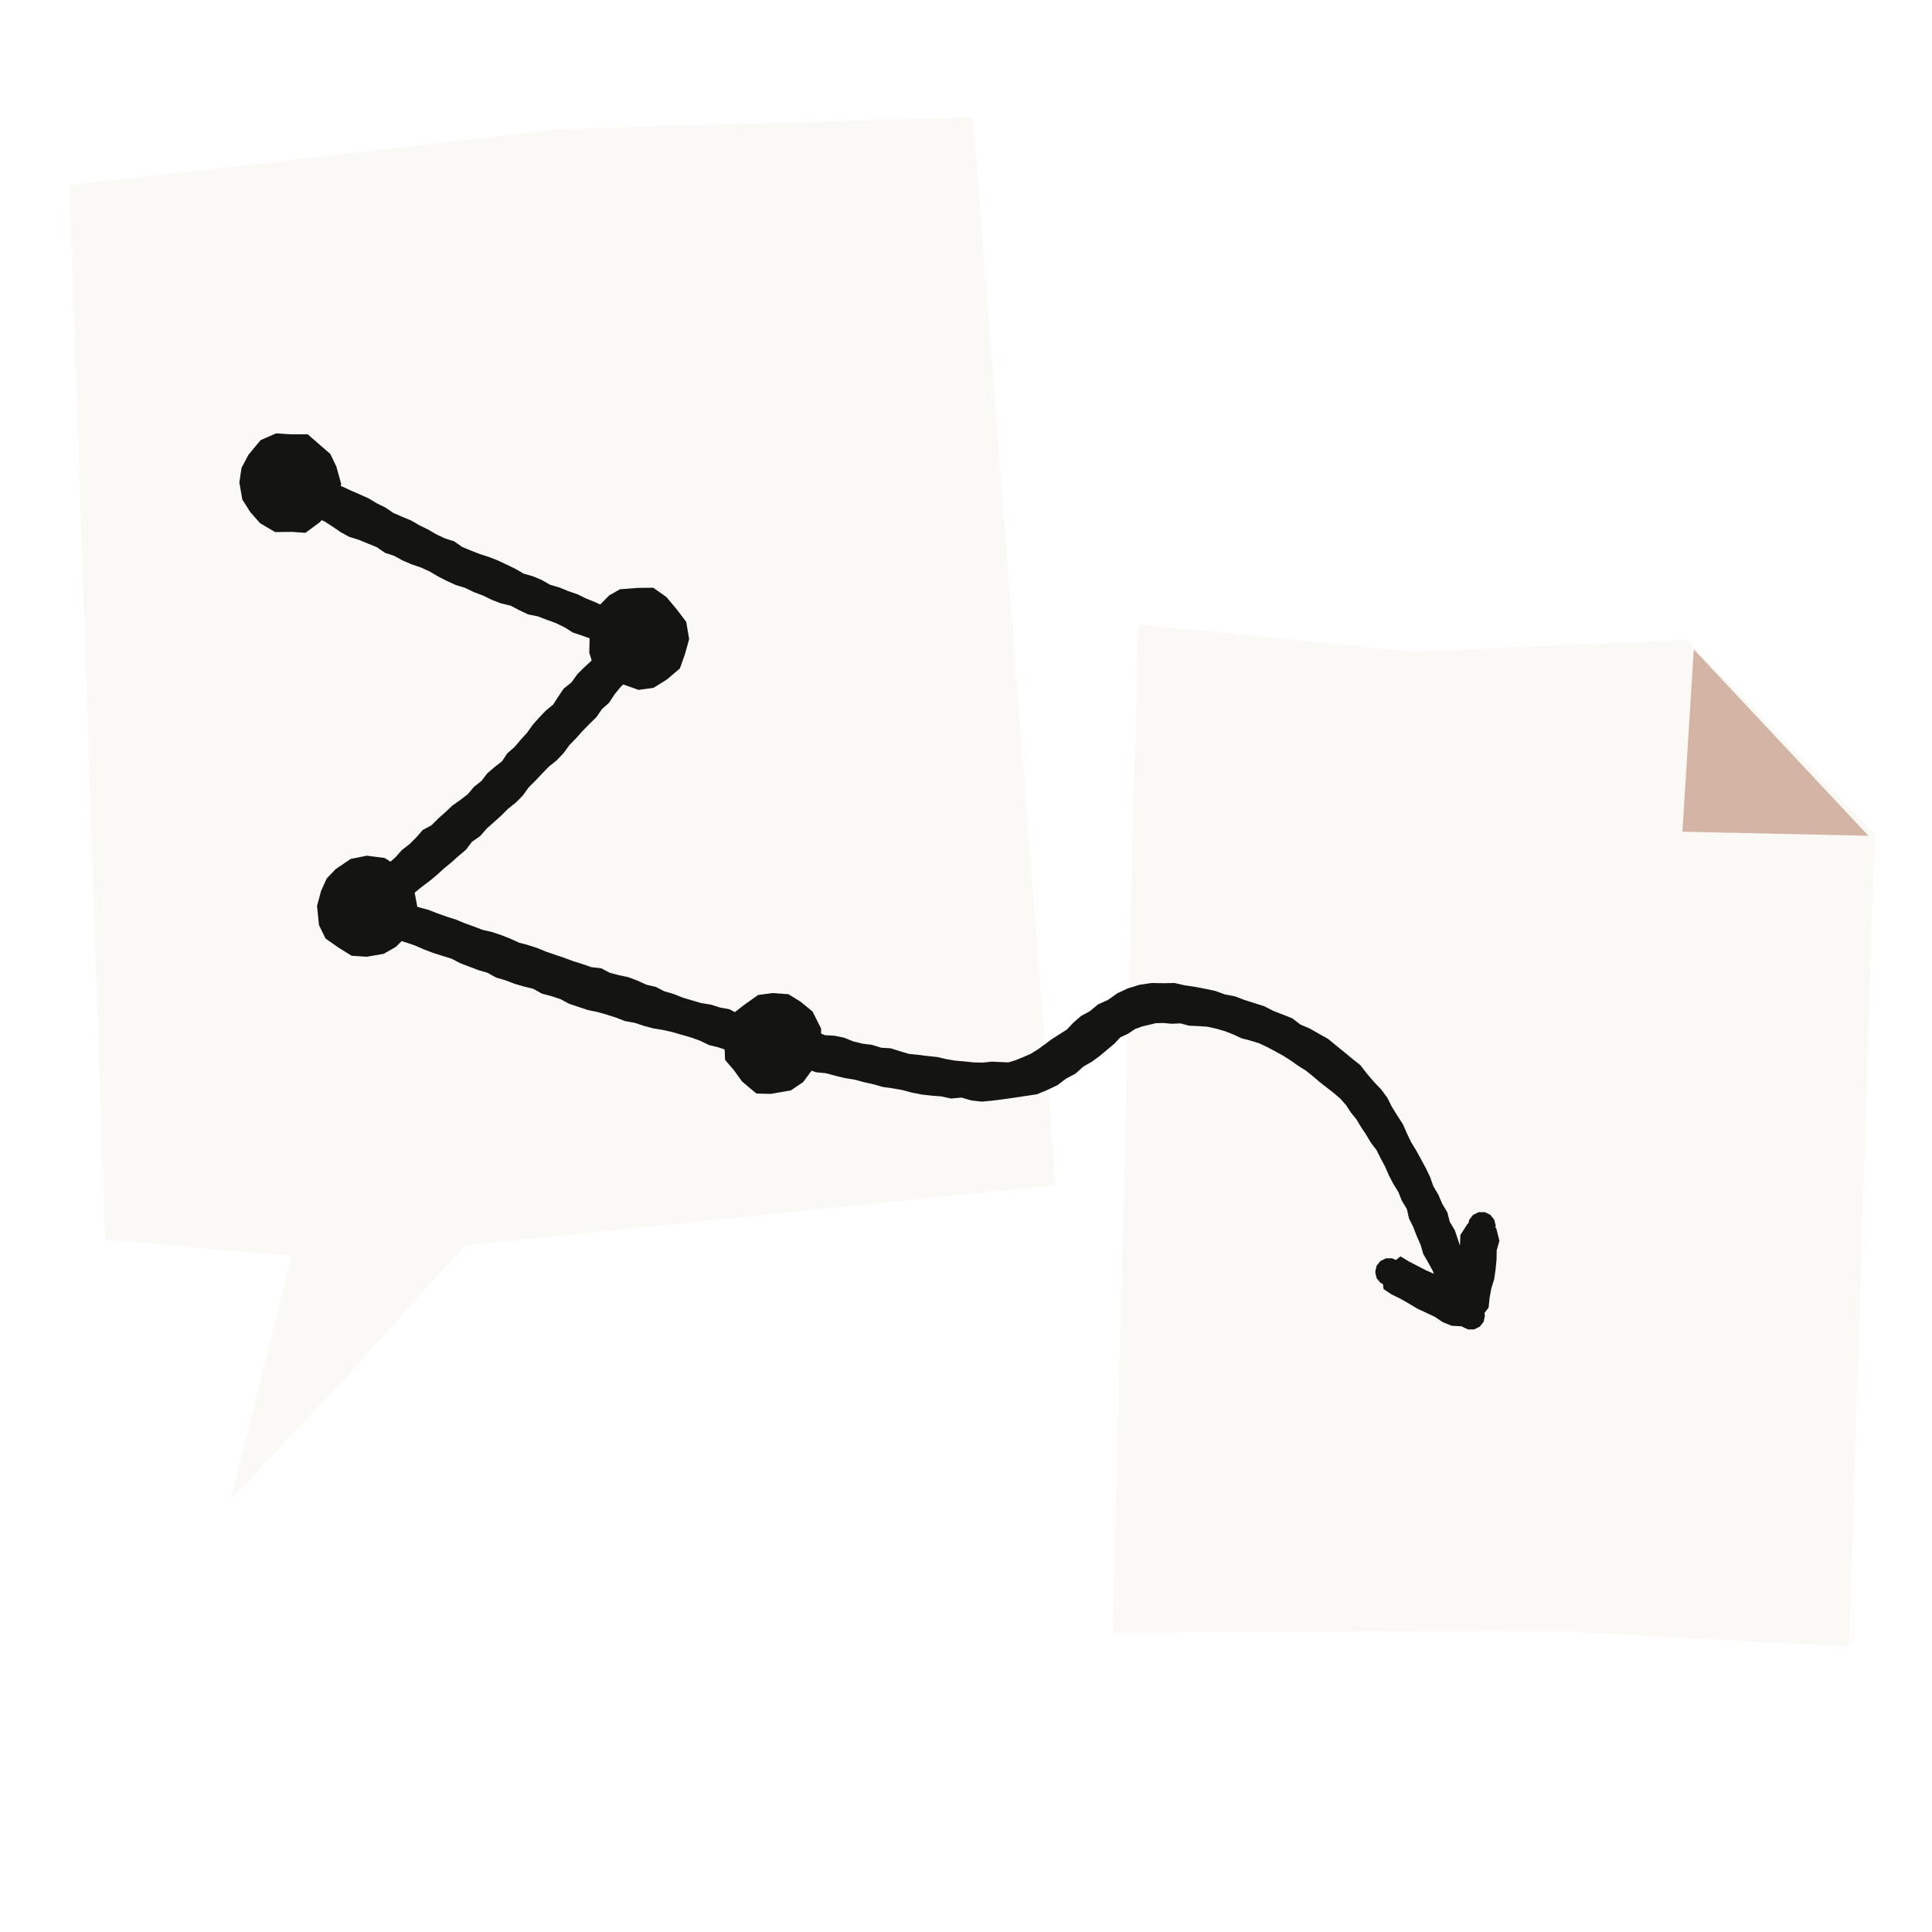
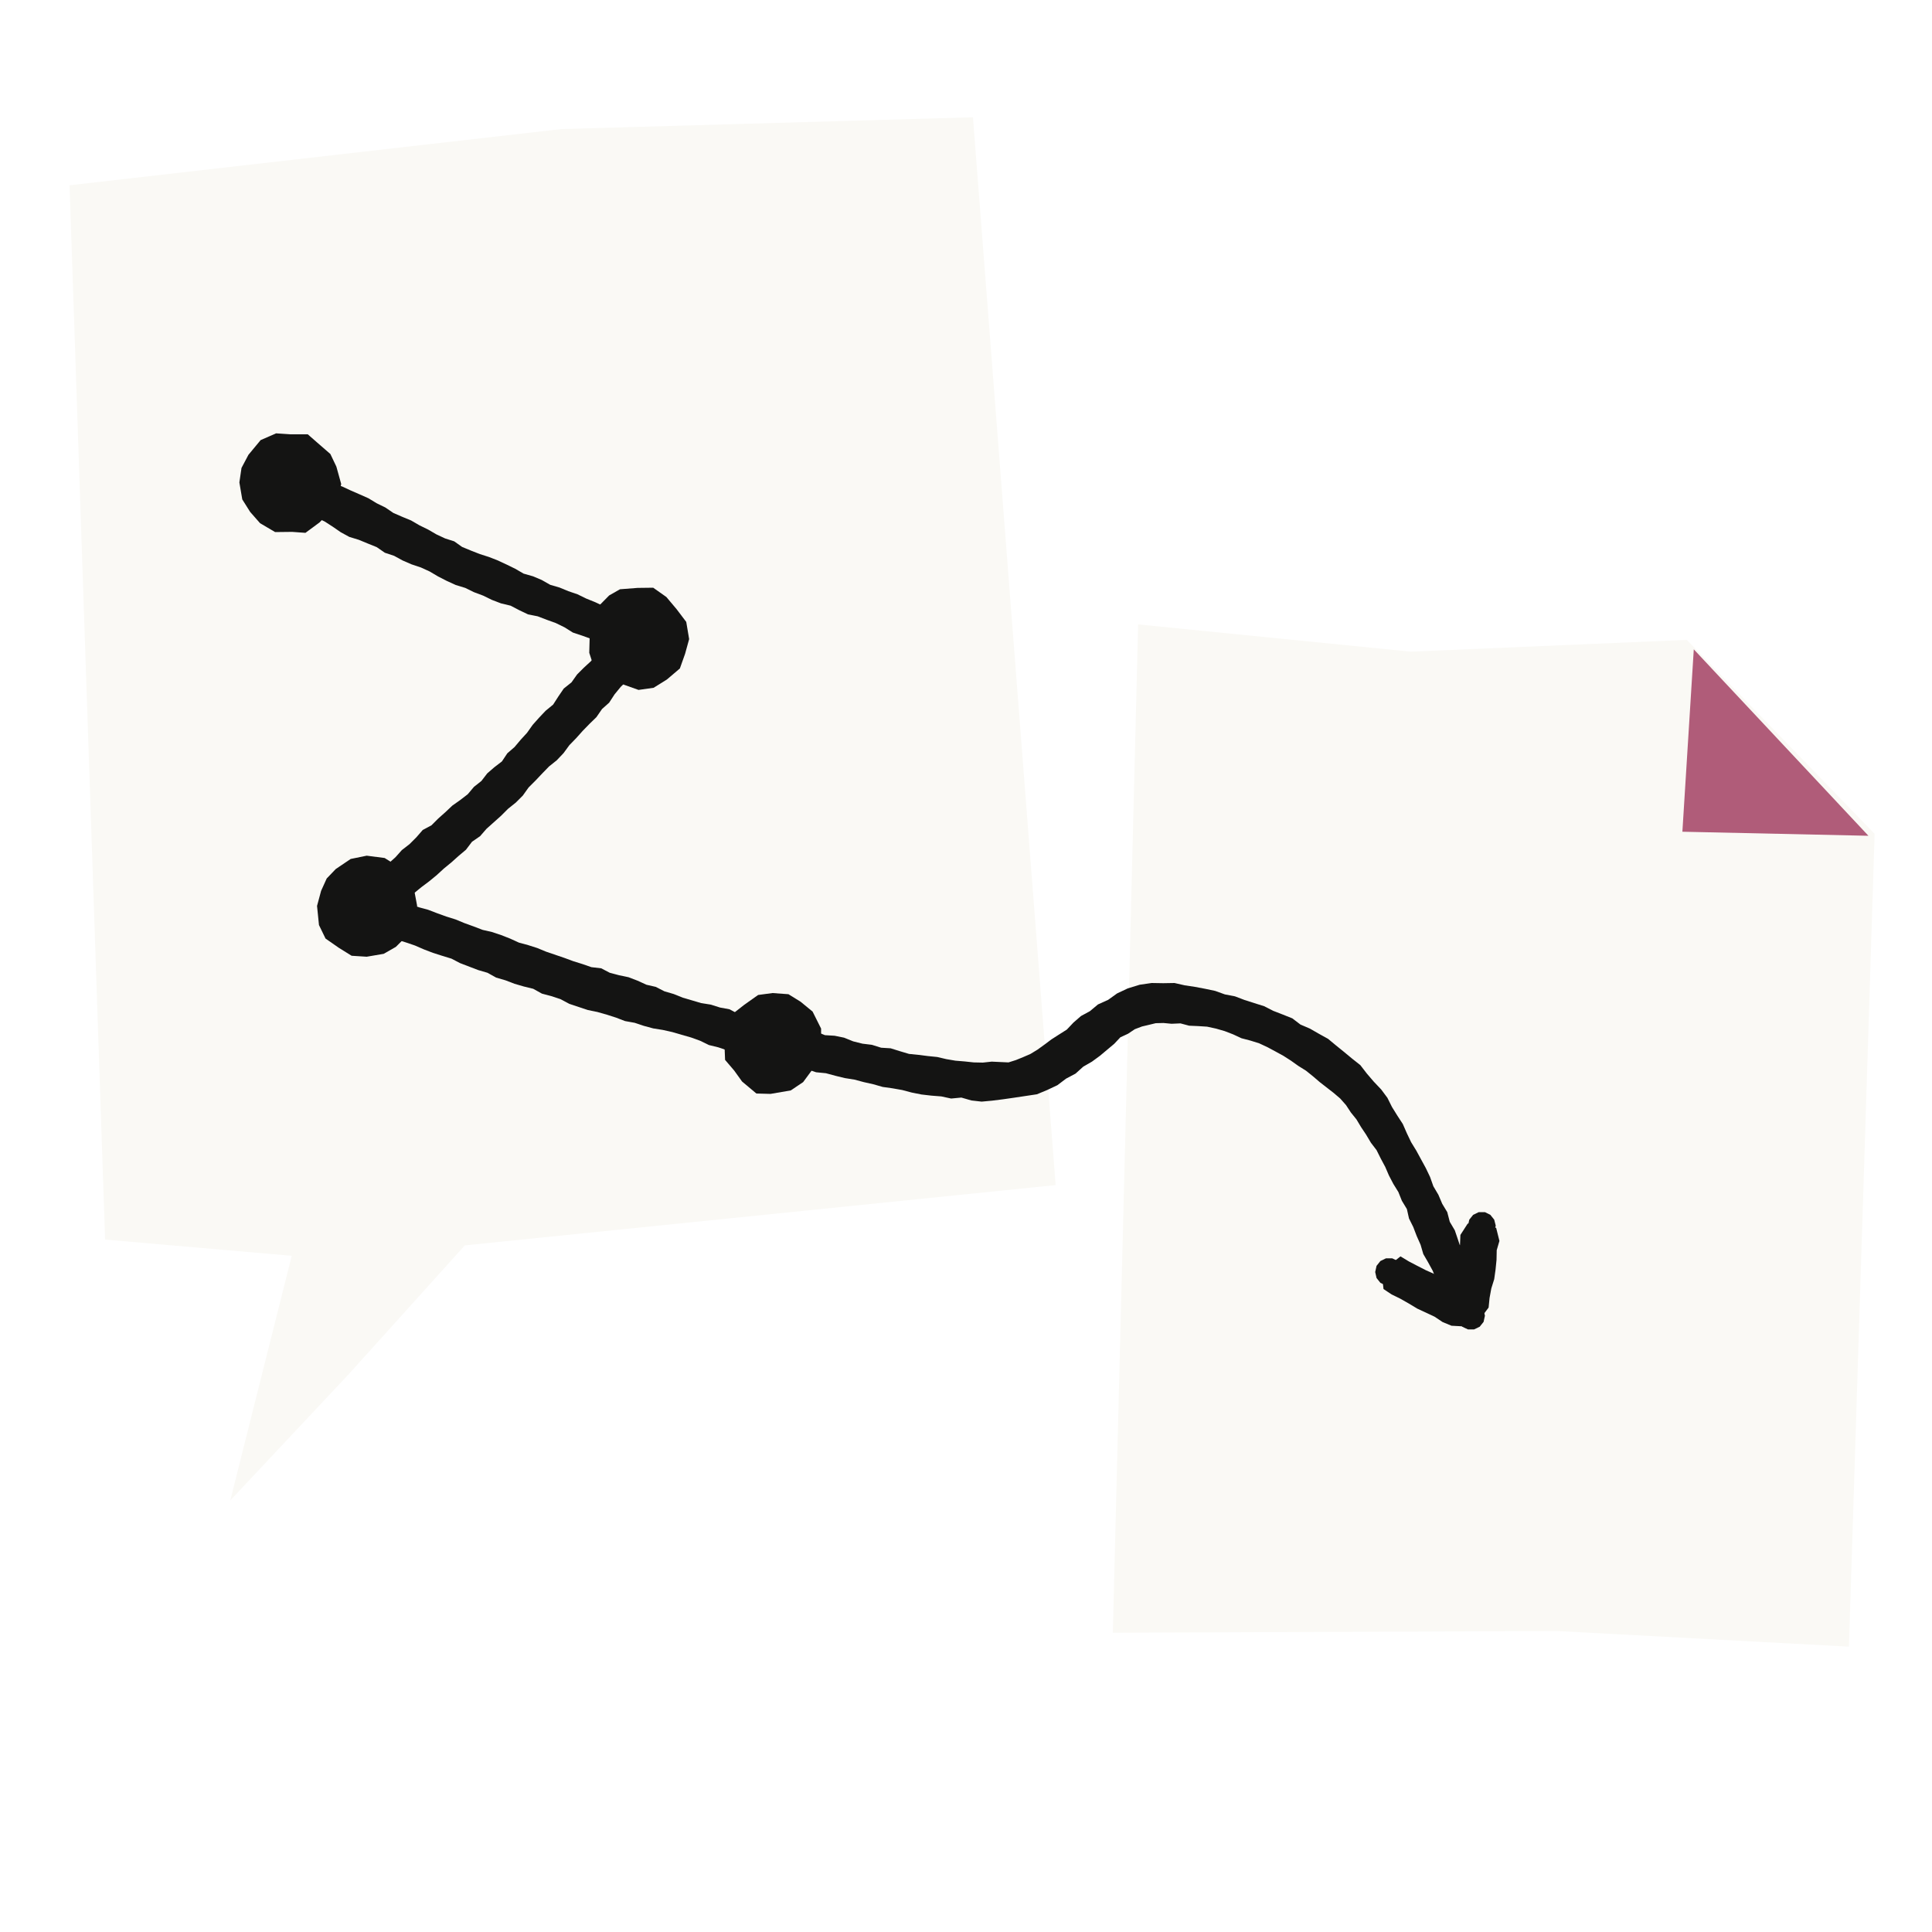
<svg xmlns="http://www.w3.org/2000/svg" width="1000" height="1000" viewBox="0 0 1000 1000">
  <path fill="#FAF9F5" d="M 36 95.9 L 290.6 66.8 L 503.6 60.7 L 546.4 613.4 L 240.6 644.6 L 180.3 711.5 L 119.2 776.6 L 151 650 L 54.4 641.6 Z" />
  <path fill="#FAF9F5" d="M 589.1 323.2 L 730.1 337.3 L 873.1 331.2 L 970.3 431.6 L 957 852.3 L 805.9 844.2 L 576 845.1 Z" />
-   <path fill="#d4b5a5" d="M 876.7 336.1 L 870.8 430.5 L 967.1 432.6 Z" />
+   <path fill="#b05c79" d="M 876.7 336.1 L 870.8 430.5 L 967.1 432.6 Z" />
  <path fill="#141413" d="M 145.8 258.5 L 150 261.3 L 154.6 263.3 L 159.3 265 L 163.5 267.8 L 168 269.9 L 172.2 272.6 L 176.4 275.5 L 180.8 277.9 L 185.7 279.4 L 190.3 281.3 L 195 283.2 L 199.2 286.1 L 204 287.7 L 208.4 290.1 L 213 292.1 L 217.8 293.7 L 222.4 295.8 L 226.8 298.4 L 231.3 300.7 L 235.9 302.8 L 240.8 304.3 L 245.3 306.5 L 250.1 308.3 L 254.6 310.5 L 259.3 312.3 L 264.3 313.5 L 268.7 315.8 L 273.3 318 L 278.3 319 L 283 320.8 L 287.7 322.5 L 292.2 324.7 L 296.5 327.4 L 301.3 329 L 306 330.7 L 310.7 332.4 L 315.3 334.3 L 319.9 336.1 L 324.6 337.9 L 326.7 338.3 L 333.4 321.6 L 331.4 320.9 L 326.9 318.6 L 322.2 316.7 L 317.4 315.3 L 312.6 313.8 L 308.1 311.7 L 303.4 309.8 L 298.9 307.6 L 294.2 306 L 289.6 304.1 L 284.8 302.7 L 280.4 300.2 L 275.9 298.3 L 271 296.9 L 266.7 294.4 L 262.2 292.2 L 257.7 290.1 L 253.1 288.3 L 248.4 286.8 L 243.8 285 L 239.2 283.1 L 235.1 280.2 L 230.4 278.7 L 225.9 276.6 L 221.6 274.1 L 217.1 271.9 L 212.8 269.4 L 208.2 267.5 L 203.6 265.5 L 199.5 262.7 L 195 260.5 L 190.7 257.9 L 186.2 255.9 L 181.6 253.9 L 177.1 251.8 L 172.2 250.2 L 167.6 248.3 L 163.2 246 L 158.6 244 L 154.5 240.9 Z" />
  <path fill="#141413" d="M 157.2 250 L 156.5 253.1 L 154.5 255.6 L 151.6 257 L 148.4 257 L 145.5 255.6 L 143.5 253.1 L 142.8 250 L 143.5 246.9 L 145.5 244.4 L 148.4 243 L 151.6 243 L 154.5 244.4 L 156.5 246.9 Z" />
  <path fill="#141413" d="M 337.2 330 L 336.5 333.1 L 334.5 335.6 L 331.6 337 L 328.4 337 L 325.5 335.6 L 323.5 333.1 L 322.8 330 L 323.5 326.9 L 325.5 324.4 L 328.4 323 L 331.6 323 L 334.5 324.4 L 336.5 326.9 Z" />
  <path fill="#141413" d="M 322.7 323.5 L 319.3 327.3 L 316.1 331.1 L 312.6 334.8 L 309.1 338.4 L 305.9 342.2 L 302.2 345.6 L 298.7 349.1 L 295.8 353.2 L 291.8 356.4 L 289 360.5 L 286.3 364.7 L 282.4 367.9 L 279 371.5 L 275.7 375.2 L 272.8 379.3 L 269.5 382.9 L 266.3 386.7 L 262.6 389.9 L 259.8 394.1 L 255.9 397.1 L 252.2 400.3 L 249.2 404.2 L 245.3 407.3 L 242.1 411.1 L 238.2 414.1 L 234.1 417 L 230.5 420.4 L 226.8 423.7 L 223.3 427.2 L 218.8 429.6 L 215.5 433.4 L 212 436.9 L 208 440 L 204.7 443.7 L 200.9 447.1 L 196.9 450 L 193.6 453.8 L 189.5 456.8 L 186 460.5 L 183.6 462.8 L 196.3 477.1 L 199.1 475.3 L 202.7 471.9 L 206.7 469 L 210.5 465.7 L 214.2 462.4 L 218.1 459.2 L 222.1 456.2 L 226 453 L 229.7 449.6 L 233.6 446.4 L 237.4 443 L 241.2 439.8 L 244.3 435.7 L 248.5 432.8 L 251.8 429 L 255.6 425.6 L 259.4 422.2 L 263 418.6 L 267 415.4 L 270.6 411.8 L 273.6 407.6 L 277.2 404 L 280.7 400.3 L 284.2 396.7 L 288.2 393.5 L 291.7 389.8 L 294.7 385.7 L 298.2 382.1 L 301.6 378.3 L 305.1 374.7 L 308.7 371.2 L 311.6 367 L 315.3 363.7 L 318.1 359.4 L 321.3 355.5 L 324.9 352 L 327.6 347.8 L 331 344.1 L 334 340.1 L 337.4 336.5 Z" />
  <path fill="#141413" d="M 337.2 330 L 336.5 333.1 L 334.5 335.6 L 331.6 337 L 328.4 337 L 325.5 335.6 L 323.5 333.1 L 322.8 330 L 323.5 326.9 L 325.5 324.4 L 328.4 323 L 331.6 323 L 334.5 324.4 L 336.5 326.9 Z" />
  <path fill="#141413" d="M 197.2 470 L 196.5 473.1 L 194.5 475.6 L 191.6 477 L 188.4 477 L 185.5 475.6 L 183.5 473.1 L 182.8 470 L 183.5 466.9 L 185.5 464.4 L 188.4 463 L 191.6 463 L 194.5 464.4 L 196.5 466.9 Z" />
  <path fill="#141413" d="M 186.8 478.9 L 191.3 480.9 L 196.1 482.4 L 200.7 484.4 L 205.3 486.3 L 210.1 487.8 L 214.8 489.4 L 219.4 491.4 L 224.1 493.2 L 228.8 494.7 L 233.7 496.2 L 238.1 498.5 L 242.8 500.3 L 247.5 502.1 L 252.3 503.5 L 256.8 506 L 261.6 507.4 L 266.3 509.2 L 271.1 510.6 L 276 511.8 L 280.5 514.3 L 285.4 515.6 L 290.2 517.2 L 294.7 519.6 L 299.5 521.2 L 304.3 522.8 L 309.2 523.8 L 314.1 525.2 L 318.8 526.7 L 323.5 528.5 L 328.5 529.4 L 333.3 531 L 338.1 532.3 L 343.1 533.1 L 348 534.2 L 352.8 535.6 L 357.7 537 L 362.4 538.7 L 366.9 540.9 L 371.8 542.1 L 376.5 543.7 L 381.6 544.2 L 386.4 545.6 L 391 547.7 L 397.2 549.3 L 402.8 530.7 L 396.6 529 L 391.8 527.3 L 386.9 526.4 L 382.1 524.8 L 377.6 522.4 L 372.7 521.5 L 367.9 520 L 362.9 519.2 L 358.2 517.8 L 353.4 516.4 L 348.7 514.5 L 343.9 513.1 L 339.4 510.8 L 334.6 509.7 L 330 507.6 L 325.3 505.8 L 320.5 504.8 L 315.6 503.5 L 311.2 501.2 L 306.1 500.6 L 301.5 499 L 296.7 497.5 L 292.1 495.8 L 287.4 494.2 L 282.7 492.6 L 278.1 490.7 L 273.4 489.2 L 268.6 487.9 L 264 485.8 L 259.4 484 L 254.6 482.4 L 249.8 481.3 L 245.1 479.5 L 240.4 477.8 L 235.8 475.9 L 231 474.4 L 226.3 472.7 L 221.6 470.9 L 216.8 469.6 L 212.1 467.9 L 207.4 466.1 L 202.8 464.1 L 197.9 463.1 L 193.4 460.6 Z" />
  <path fill="#141413" d="M 197.2 470 L 196.5 473.1 L 194.5 475.6 L 191.6 477 L 188.4 477 L 185.5 475.6 L 183.5 473.1 L 182.8 470 L 183.5 466.9 L 185.5 464.4 L 188.4 463 L 191.6 463 L 194.5 464.4 L 196.5 466.9 Z" />
  <path fill="#141413" d="M 407.2 540 L 406.5 543.1 L 404.5 545.6 L 401.6 547 L 398.4 547 L 395.5 545.6 L 393.5 543.1 L 392.8 540 L 393.5 536.9 L 395.5 534.4 L 398.4 533 L 401.6 533 L 404.5 534.4 L 406.5 536.9 Z" />
  <path fill="#141413" d="M 176.6 250.5 L 174.8 258.7 L 171.6 264 L 165.4 270.4 L 158.1 275.8 L 151.2 275.3 L 142.4 275.4 L 134.6 270.8 L 129.5 265 L 125.4 258.5 L 123.9 249.7 L 125 242.2 L 128.6 235.4 L 134.9 227.8 L 142.9 224.3 L 150.2 224.8 L 159.3 224.8 L 164.1 229 L 171 235 L 174.1 241.5 Z" />
  <path fill="#141413" d="M 356.7 330.8 L 354.6 338.4 L 351.9 346 L 345.2 351.7 L 338.3 356 L 330.5 357.1 L 323.2 354.5 L 315.8 351.4 L 307.8 346.5 L 305 337.9 L 305.2 330.2 L 304.3 320.9 L 307.8 315.8 L 315.3 308.2 L 320.9 305 L 330 304.3 L 338.1 304.2 L 344.9 309 L 350.2 315.3 L 355.2 321.9 Z" />
  <path fill="#141413" d="M 215.9 468.8 L 214.4 478.8 L 210.7 484.3 L 204.9 490.1 L 198.6 493.7 L 189.8 495.2 L 182 494.7 L 175.4 490.6 L 168.5 485.8 L 165.1 478.8 L 164.1 468.9 L 166.2 461.1 L 169.1 454.7 L 173.8 449.8 L 181.5 444.6 L 189.8 442.9 L 199.1 444.1 L 206.4 448.7 L 211.7 455.9 L 214.6 461.9 Z" />
  <path fill="#141413" d="M 425 539.9 L 425 548.1 L 420.2 554 L 415.7 560.1 L 409.3 564.4 L 398.8 566.2 L 391.5 566 L 384.1 559.8 L 380 554.1 L 375.3 548.6 L 375 541 L 374.4 531.1 L 379.7 524.4 L 385.2 520.1 L 392.4 515 L 399.8 514 L 408.1 514.6 L 414.4 518.5 L 420.6 523.6 L 425 532.4 Z" />
  <path fill="#141413" d="M 399.1 546.4 L 403.5 549.3 L 408.1 550.9 L 412.8 552.6 L 417.7 553.4 L 422.4 555 L 427.5 555.5 L 432.3 556.8 L 437.2 558 L 442.2 558.8 L 447.1 560.1 L 452 561.2 L 456.9 562.6 L 461.9 563.3 L 467 564.2 L 471.9 565.5 L 476.9 566.5 L 482.1 567.1 L 487.2 567.5 L 492.3 568.6 L 497.6 568.1 L 502.8 569.6 L 508.1 570.2 L 513.5 569.7 L 519.1 569 L 524.7 568.2 L 530.7 567.3 L 536.7 566.4 L 542 564.2 L 547.3 561.7 L 551.8 558.3 L 556.7 555.7 L 560.7 552.1 L 565.2 549.5 L 569.3 546.5 L 573 543.4 L 576.7 540.3 L 579.9 536.9 L 583.8 535.1 L 587.4 532.7 L 591.1 531.3 L 594.5 530.5 L 598.2 529.6 L 602.2 529.5 L 606.4 529.9 L 611 529.7 L 615.5 530.9 L 620.1 531.1 L 624.8 531.4 L 629.4 532.4 L 633.9 533.7 L 638.3 535.4 L 642.6 537.4 L 647.2 538.6 L 651.7 540 L 656 542 L 660.1 544.2 L 664.3 546.5 L 668.2 549 L 672 551.7 L 676 554.2 L 679.6 557.1 L 683.1 560.1 L 686.7 562.9 L 690.3 565.7 L 693.7 568.6 L 696.7 572 L 699.2 575.8 L 702.1 579.4 L 704.5 583.4 L 707.1 587.3 L 709.6 591.5 L 712.5 595.3 L 714.7 599.7 L 717 604 L 718.9 608.4 L 721.2 612.8 L 723.8 617 L 725.6 621.5 L 728.2 625.8 L 729.3 630.7 L 731.5 635.1 L 733.3 639.8 L 735.3 644.3 L 736.7 649.1 L 739.2 653.4 L 741.6 657.8 L 743.4 662.5 L 745.5 667.1 L 747.3 671.8 L 749.6 676.4 L 752 680.9 L 755.3 684 L 767.5 678.2 L 766.7 674.1 L 765.6 669.3 L 763.7 664.8 L 762.7 659.8 L 760.1 655.5 L 758.6 650.7 L 756.2 646.3 L 754.6 641.5 L 753 636.8 L 750.4 632.4 L 749.1 627.4 L 746.5 623.1 L 744.5 618.4 L 741.9 614 L 740.2 609.2 L 738 604.6 L 735.6 600.2 L 733.1 595.6 L 730.4 591.2 L 728.2 586.6 L 726.1 581.8 L 723.3 577.5 L 720.5 573 L 718.1 568.2 L 714.9 563.9 L 711.1 559.9 L 707.5 555.7 L 704.1 551.3 L 699.8 547.9 L 695.7 544.5 L 691.5 541.1 L 687.4 537.7 L 682.7 535.1 L 678 532.4 L 673.1 530.3 L 668.9 527.1 L 663.9 525.1 L 659 523.2 L 654.3 520.8 L 649.2 519.2 L 644.2 517.6 L 639.2 515.7 L 634 514.7 L 629 512.9 L 623.8 511.8 L 618.5 510.8 L 613.2 510 L 607.9 508.8 L 602.1 508.9 L 596.1 508.8 L 589.9 509.7 L 583.7 511.6 L 578.2 514.2 L 573.6 517.5 L 568.3 519.9 L 564.1 523.4 L 559.5 525.9 L 555.6 529.3 L 552.2 532.9 L 548.1 535.5 L 544.2 538 L 540.6 540.7 L 537 543.3 L 533.4 545.5 L 529.5 547.2 L 525.8 548.7 L 522 549.9 L 517.6 549.7 L 513.3 549.5 L 508.7 550 L 504 549.9 L 499.3 549.4 L 494.5 549 L 489.8 548.2 L 485.1 547.1 L 480.2 546.6 L 475.4 546 L 470.5 545.5 L 465.8 544.1 L 461 542.6 L 456.1 542.3 L 451.3 540.8 L 446.4 540.2 L 441.6 539 L 436.9 537.1 L 432 536.1 L 427 535.8 L 422.3 533.9 L 417.3 533.2 L 412.3 532.3 L 407 532.4 L 401.8 532.7 Z" />
  <path fill="#141413" d="M 407.6 539.6 L 406.9 542.7 L 404.9 545.2 L 402 546.6 L 398.8 546.6 L 395.9 545.2 L 393.9 542.7 L 393.2 539.6 L 393.9 536.5 L 395.9 533.9 L 398.8 532.6 L 402 532.6 L 404.9 533.9 L 406.9 536.5 Z" />
  <path fill="#141413" d="M 768.6 681 L 767.9 684.2 L 765.9 686.7 L 763 688.1 L 759.8 688.1 L 756.9 686.7 L 754.9 684.2 L 754.2 681 L 754.9 677.9 L 756.9 675.4 L 759.8 674 L 763 674 L 765.9 675.4 L 767.9 677.9 Z" />
  <path fill="#141413" d="M 763.5 673.6 L 760.4 668.7 L 756.1 666.2 L 751.8 663.7 L 746.9 662.2 L 742.6 659.5 L 738.1 657.5 L 733.6 655.2 L 729.2 652.9 L 724.9 650.3 L 722.1 652.5 L 715.8 664.5 L 716.1 667.2 L 720.3 670 L 724.8 672.2 L 729.2 674.7 L 733.5 677.3 L 738 679.4 L 742.5 681.5 L 746.7 684.3 L 751.3 686.2 L 756.8 686.5 Z" />
  <path fill="#141413" d="M 767.5 679.8 L 766.8 682.9 L 764.8 685.4 L 761.9 686.8 L 758.7 686.8 L 755.8 685.4 L 753.8 682.9 L 753.1 679.8 L 753.8 676.6 L 755.8 674.1 L 758.7 672.7 L 761.9 672.7 L 764.8 674.1 L 766.8 676.6 Z" />
  <path fill="#141413" d="M 726.2 658.4 L 725.5 661.5 L 723.5 664 L 720.6 665.4 L 717.4 665.4 L 714.5 664 L 712.5 661.5 L 711.8 658.4 L 712.5 655.2 L 714.5 652.7 L 717.4 651.3 L 720.6 651.3 L 723.5 652.7 L 725.5 655.2 Z" />
  <path fill="#141413" d="M 767.1 681.3 L 770.5 676.8 L 771 671.8 L 771.9 666.9 L 773.4 662.1 L 774.1 657.1 L 774.6 652.1 L 774.7 647.1 L 776.1 642.3 L 774.4 635.5 L 759.7 633.3 L 755.9 639.2 L 755.7 644.2 L 754.6 649.1 L 753.6 654 L 752.7 658.9 L 752.1 663.9 L 751.7 668.9 L 750.6 673.8 L 752.7 679.2 Z" />
  <path fill="#141413" d="M 767.2 680.3 L 766.5 683.4 L 764.5 685.9 L 761.6 687.3 L 758.4 687.3 L 755.5 685.9 L 753.5 683.4 L 752.8 680.3 L 753.5 677.2 L 755.5 674.6 L 758.4 673.3 L 761.6 673.3 L 764.5 674.6 L 766.5 677.2 Z" />
  <path fill="#141413" d="M 774.2 634.4 L 773.4 637.5 L 771.4 640 L 768.6 641.4 L 765.4 641.4 L 762.5 640 L 760.5 637.5 L 759.8 634.4 L 760.5 631.3 L 762.5 628.8 L 765.4 627.4 L 768.6 627.4 L 771.4 628.8 L 773.4 631.3 Z" />
</svg>
